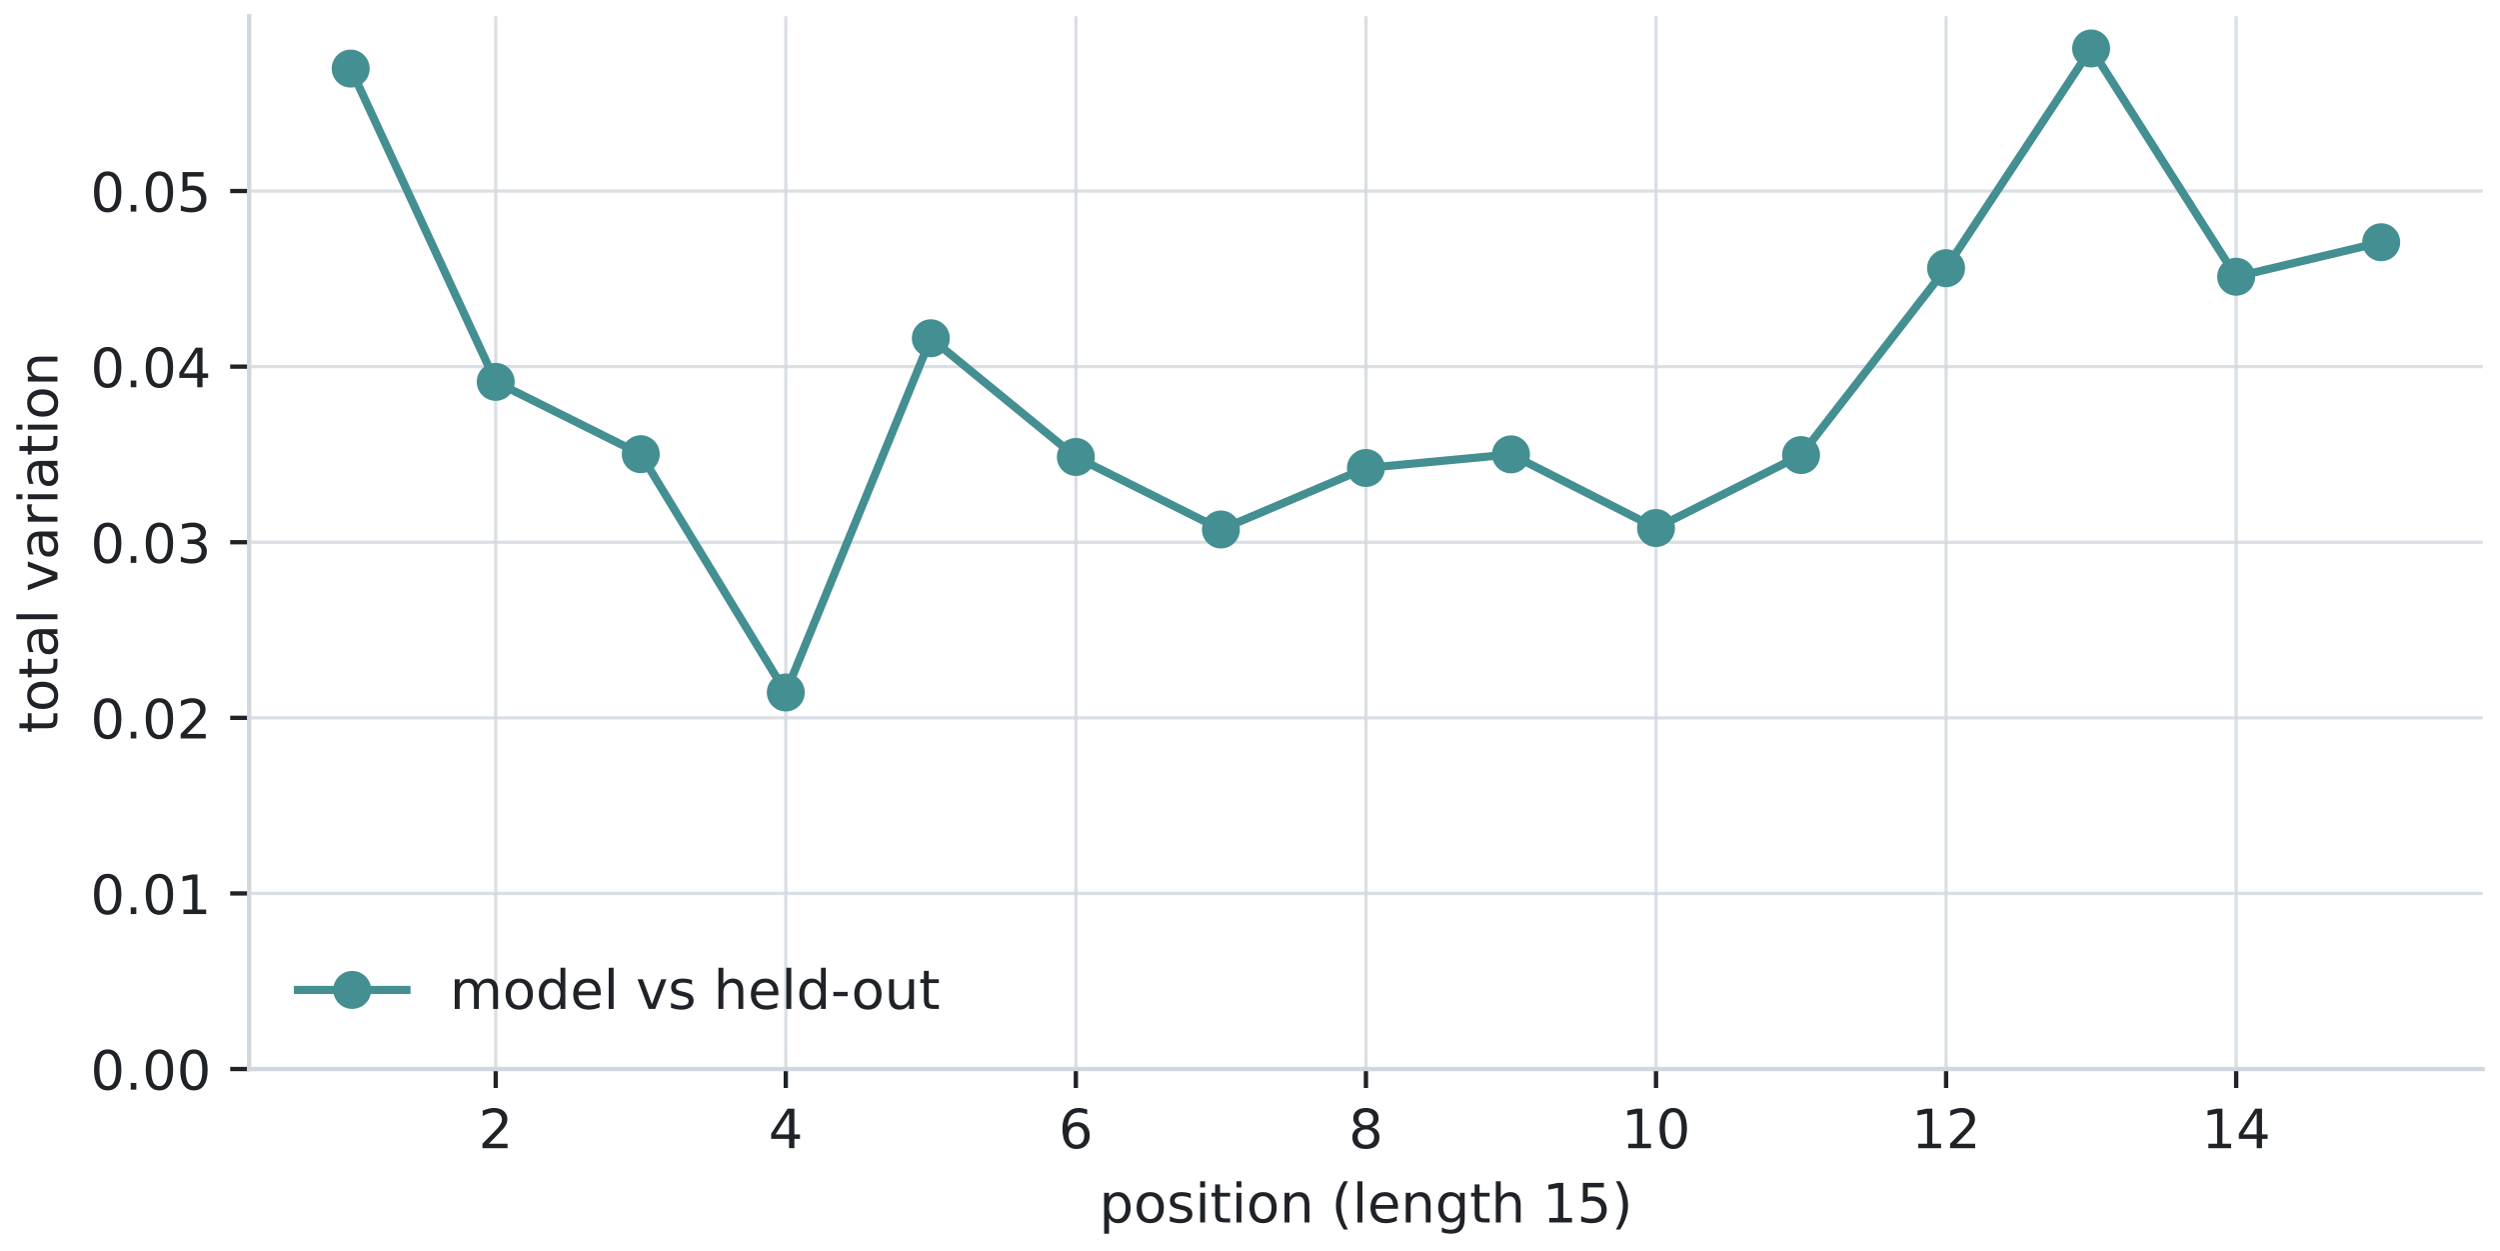
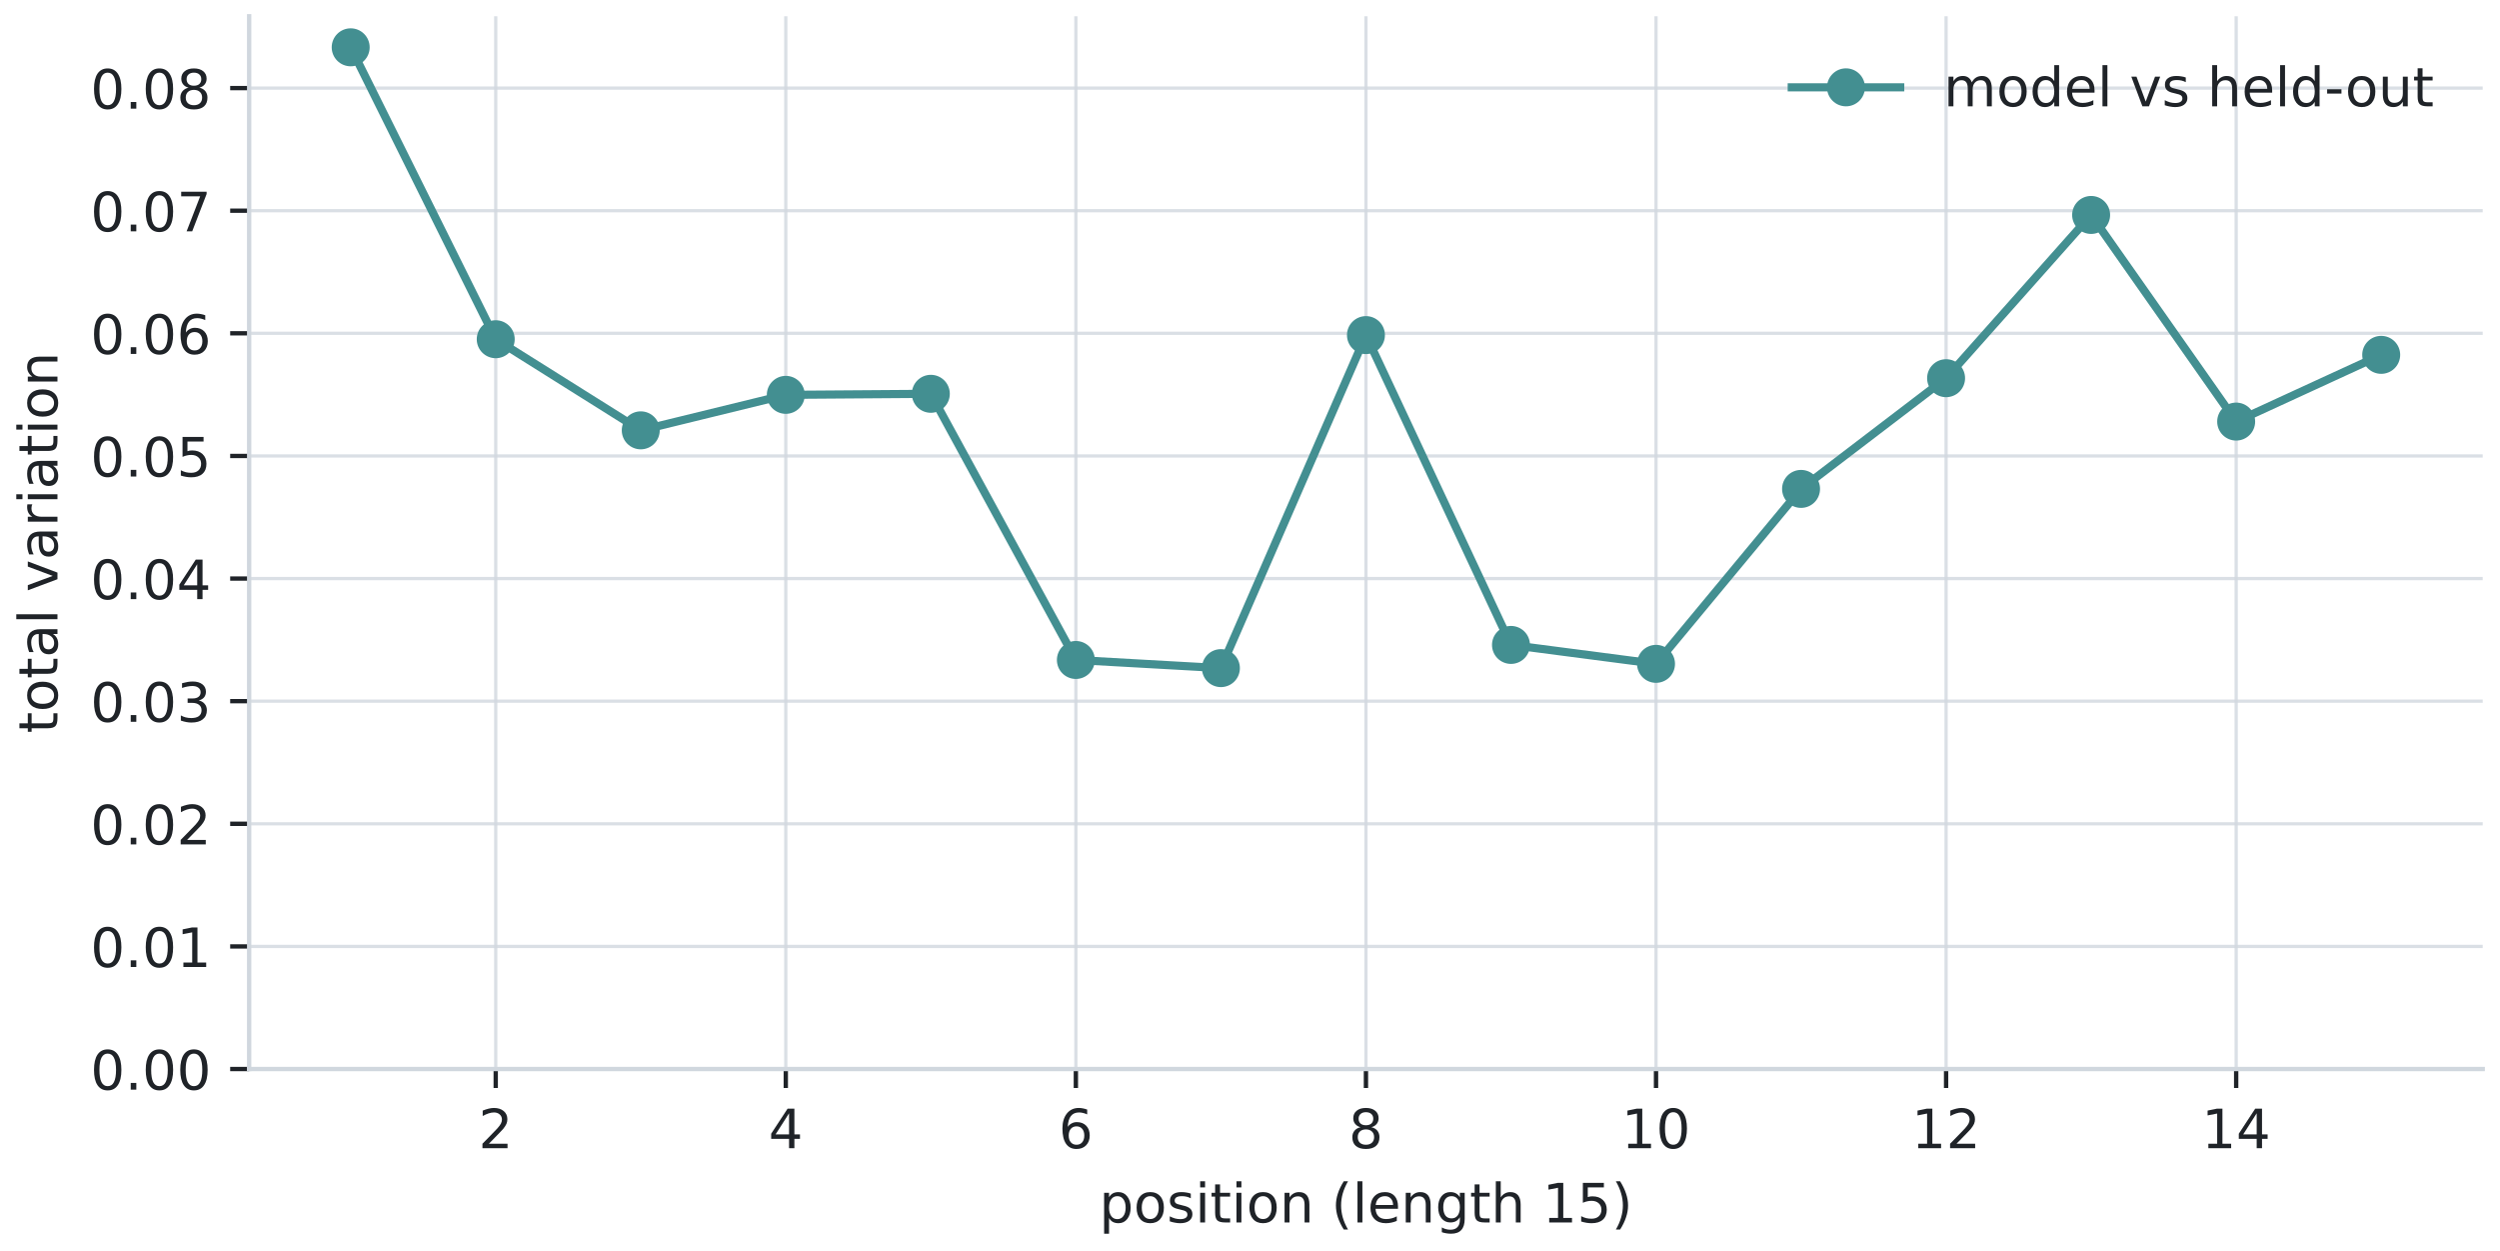
<svg xmlns="http://www.w3.org/2000/svg" xmlns:xlink="http://www.w3.org/1999/xlink" width="460.8pt" height="230.4pt" viewBox="0 0 460.8 230.4" version="1.1">
  <defs>
    <style type="text/css">*{stroke-linejoin: round; stroke-linecap: butt}</style>
  </defs>
  <g id="figure_1">
    <g id="patch_1">
      <path d="M 0 230.4  L 460.8 230.4  L 460.8 0  L 0 0  L 0 230.4  z " style="fill: none; opacity: 0" />
    </g>
    <g id="axes_1">
      <g id="patch_2">
        <path d="M 45.944 197.044  L 457.8 197.044  L 457.8 3  L 45.944 3  L 45.944 197.044  z " style="fill: none" />
      </g>
      <g id="matplotlib.axis_1">
        <g id="xtick_1">
          <g id="line2d_1">
            <path d="M 91.409 197.044  L 91.409 3  " clip-path="url(#p0d9c539e23)" style="fill: none; stroke: #d0d7de; stroke-opacity: 0.8; stroke-width: 0.6; stroke-linecap: square" />
          </g>
          <g id="line2d_2">
            <defs>
              <path id="m43c2935e50" d="M 0 0  L 0 3.5  " style="stroke: #1f2328; stroke-width: 0.8" />
            </defs>
            <g>
              <use xlink:href="#m43c2935e50" x="91.409" y="197.044" style="fill: #1f2328; stroke: #1f2328; stroke-width: 0.8" />
            </g>
          </g>
          <g id="text_1">
            <text style="font-size: 10px; font-family: 'DejaVu Sans', 'Bitstream Vera Sans', 'Computer Modern Sans Serif', 'Lucida Grande', 'Verdana', 'Geneva', 'Lucid', 'Arial', 'Helvetica', 'Avant Garde', sans-serif; text-anchor: middle; fill: #1f2328" x="91.409" y="211.642" transform="rotate(-0 91.40859 211.6419)">2</text>
          </g>
        </g>
        <g id="xtick_2">
          <g id="line2d_3">
            <path d="M 144.896 197.044  L 144.896 3  " clip-path="url(#p0d9c539e23)" style="fill: none; stroke: #d0d7de; stroke-opacity: 0.8; stroke-width: 0.6; stroke-linecap: square" />
          </g>
          <g id="line2d_4">
            <g>
              <use xlink:href="#m43c2935e50" x="144.896" y="197.044" style="fill: #1f2328; stroke: #1f2328; stroke-width: 0.8" />
            </g>
          </g>
          <g id="text_2">
            <text style="font-size: 10px; font-family: 'DejaVu Sans', 'Bitstream Vera Sans', 'Computer Modern Sans Serif', 'Lucida Grande', 'Verdana', 'Geneva', 'Lucid', 'Arial', 'Helvetica', 'Avant Garde', sans-serif; text-anchor: middle; fill: #1f2328" x="144.896" y="211.642" transform="rotate(-0 144.8964 211.6419)">4</text>
          </g>
        </g>
        <g id="xtick_3">
          <g id="line2d_5">
            <path d="M 198.384 197.044  L 198.384 3  " clip-path="url(#p0d9c539e23)" style="fill: none; stroke: #d0d7de; stroke-opacity: 0.8; stroke-width: 0.6; stroke-linecap: square" />
          </g>
          <g id="line2d_6">
            <g>
              <use xlink:href="#m43c2935e50" x="198.384" y="197.044" style="fill: #1f2328; stroke: #1f2328; stroke-width: 0.8" />
            </g>
          </g>
          <g id="text_3">
            <text style="font-size: 10px; font-family: 'DejaVu Sans', 'Bitstream Vera Sans', 'Computer Modern Sans Serif', 'Lucida Grande', 'Verdana', 'Geneva', 'Lucid', 'Arial', 'Helvetica', 'Avant Garde', sans-serif; text-anchor: middle; fill: #1f2328" x="198.384" y="211.642" transform="rotate(-0 198.3841 211.6419)">6</text>
          </g>
        </g>
        <g id="xtick_4">
          <g id="line2d_7">
            <path d="M 251.872 197.044  L 251.872 3  " clip-path="url(#p0d9c539e23)" style="fill: none; stroke: #d0d7de; stroke-opacity: 0.8; stroke-width: 0.6; stroke-linecap: square" />
          </g>
          <g id="line2d_8">
            <g>
              <use xlink:href="#m43c2935e50" x="251.872" y="197.044" style="fill: #1f2328; stroke: #1f2328; stroke-width: 0.8" />
            </g>
          </g>
          <g id="text_4">
            <text style="font-size: 10px; font-family: 'DejaVu Sans', 'Bitstream Vera Sans', 'Computer Modern Sans Serif', 'Lucida Grande', 'Verdana', 'Geneva', 'Lucid', 'Arial', 'Helvetica', 'Avant Garde', sans-serif; text-anchor: middle; fill: #1f2328" x="251.872" y="211.642" transform="rotate(-0 251.8719 211.6419)">8</text>
          </g>
        </g>
        <g id="xtick_5">
          <g id="line2d_9">
            <path d="M 305.36 197.044  L 305.36 3  " clip-path="url(#p0d9c539e23)" style="fill: none; stroke: #d0d7de; stroke-opacity: 0.8; stroke-width: 0.6; stroke-linecap: square" />
          </g>
          <g id="line2d_10">
            <g>
              <use xlink:href="#m43c2935e50" x="305.36" y="197.044" style="fill: #1f2328; stroke: #1f2328; stroke-width: 0.8" />
            </g>
          </g>
          <g id="text_5">
            <text style="font-size: 10px; font-family: 'DejaVu Sans', 'Bitstream Vera Sans', 'Computer Modern Sans Serif', 'Lucida Grande', 'Verdana', 'Geneva', 'Lucid', 'Arial', 'Helvetica', 'Avant Garde', sans-serif; text-anchor: middle; fill: #1f2328" x="305.36" y="211.642" transform="rotate(-0 305.3596 211.6419)">10</text>
          </g>
        </g>
        <g id="xtick_6">
          <g id="line2d_11">
            <path d="M 358.847 197.044  L 358.847 3  " clip-path="url(#p0d9c539e23)" style="fill: none; stroke: #d0d7de; stroke-opacity: 0.8; stroke-width: 0.6; stroke-linecap: square" />
          </g>
          <g id="line2d_12">
            <g>
              <use xlink:href="#m43c2935e50" x="358.847" y="197.044" style="fill: #1f2328; stroke: #1f2328; stroke-width: 0.8" />
            </g>
          </g>
          <g id="text_6">
            <text style="font-size: 10px; font-family: 'DejaVu Sans', 'Bitstream Vera Sans', 'Computer Modern Sans Serif', 'Lucida Grande', 'Verdana', 'Geneva', 'Lucid', 'Arial', 'Helvetica', 'Avant Garde', sans-serif; text-anchor: middle; fill: #1f2328" x="358.847" y="211.642" transform="rotate(-0 358.8474 211.6419)">12</text>
          </g>
        </g>
        <g id="xtick_7">
          <g id="line2d_13">
            <path d="M 412.335 197.044  L 412.335 3  " clip-path="url(#p0d9c539e23)" style="fill: none; stroke: #d0d7de; stroke-opacity: 0.8; stroke-width: 0.6; stroke-linecap: square" />
          </g>
          <g id="line2d_14">
            <g>
              <use xlink:href="#m43c2935e50" x="412.335" y="197.044" style="fill: #1f2328; stroke: #1f2328; stroke-width: 0.8" />
            </g>
          </g>
          <g id="text_7">
            <text style="font-size: 10px; font-family: 'DejaVu Sans', 'Bitstream Vera Sans', 'Computer Modern Sans Serif', 'Lucida Grande', 'Verdana', 'Geneva', 'Lucid', 'Arial', 'Helvetica', 'Avant Garde', sans-serif; text-anchor: middle; fill: #1f2328" x="412.335" y="211.642" transform="rotate(-0 412.3352 211.6419)">14</text>
          </g>
        </g>
        <g id="text_8">
          <text style="font-size: 10px; font-family: 'DejaVu Sans', 'Bitstream Vera Sans', 'Computer Modern Sans Serif', 'Lucida Grande', 'Verdana', 'Geneva', 'Lucid', 'Arial', 'Helvetica', 'Avant Garde', sans-serif; text-anchor: middle; fill: #1f2328" x="251.872" y="225.32" transform="rotate(-0 251.8719 225.3201)">position (length 15)</text>
        </g>
      </g>
      <g id="matplotlib.axis_2">
        <g id="ytick_1">
          <g id="line2d_15">
            <path d="M 45.944 197.044  L 457.8 197.044  " clip-path="url(#p0d9c539e23)" style="fill: none; stroke: #d0d7de; stroke-opacity: 0.8; stroke-width: 0.6; stroke-linecap: square" />
          </g>
          <g id="line2d_16">
            <defs>
              <path id="m2cf16530e7" d="M 0 0  L -3.5 0  " style="stroke: #1f2328; stroke-width: 0.8" />
            </defs>
            <g>
              <use xlink:href="#m2cf16530e7" x="45.944" y="197.044" style="fill: #1f2328; stroke: #1f2328; stroke-width: 0.8" />
            </g>
          </g>
          <g id="text_9">
            <text style="font-size: 10px; font-family: 'DejaVu Sans', 'Bitstream Vera Sans', 'Computer Modern Sans Serif', 'Lucida Grande', 'Verdana', 'Geneva', 'Lucid', 'Arial', 'Helvetica', 'Avant Garde', sans-serif; text-anchor: end; fill: #1f2328" x="38.944" y="200.843" transform="rotate(-0 38.94399 200.8427)">0.00</text>
          </g>
        </g>
        <g id="ytick_2">
          <g id="line2d_17">
-             <path d="M 45.944 164.677  L 457.8 164.677  " clip-path="url(#p0d9c539e23)" style="fill: none; stroke: #d0d7de; stroke-opacity: 0.8; stroke-width: 0.6; stroke-linecap: square" />
+             <path d="M 45.944 174.443  L 457.8 174.443  " clip-path="url(#p0d9c539e23)" style="fill: none; stroke: #d0d7de; stroke-opacity: 0.8; stroke-width: 0.6; stroke-linecap: square" />
          </g>
          <g id="line2d_18">
            <g>
-               <use xlink:href="#m2cf16530e7" x="45.944" y="164.677" style="fill: #1f2328; stroke: #1f2328; stroke-width: 0.8" />
+               <use xlink:href="#m2cf16530e7" x="45.944" y="174.443" style="fill: #1f2328; stroke: #1f2328; stroke-width: 0.8" />
            </g>
          </g>
          <g id="text_10">
-             <text style="font-size: 10px; font-family: 'DejaVu Sans', 'Bitstream Vera Sans', 'Computer Modern Sans Serif', 'Lucida Grande', 'Verdana', 'Geneva', 'Lucid', 'Arial', 'Helvetica', 'Avant Garde', sans-serif; text-anchor: end; fill: #1f2328" x="38.944" y="168.476" transform="rotate(-0 38.94399 168.4758)">0.01</text>
+             <text style="font-size: 10px; font-family: 'DejaVu Sans', 'Bitstream Vera Sans', 'Computer Modern Sans Serif', 'Lucida Grande', 'Verdana', 'Geneva', 'Lucid', 'Arial', 'Helvetica', 'Avant Garde', sans-serif; text-anchor: end; fill: #1f2328" x="38.944" y="178.242" transform="rotate(-0 38.94399 178.2417)">0.01</text>
          </g>
        </g>
        <g id="ytick_3">
          <g id="line2d_19">
-             <path d="M 45.944 132.31  L 457.8 132.31  " clip-path="url(#p0d9c539e23)" style="fill: none; stroke: #d0d7de; stroke-opacity: 0.8; stroke-width: 0.6; stroke-linecap: square" />
+             <path d="M 45.944 151.842  L 457.8 151.842  " clip-path="url(#p0d9c539e23)" style="fill: none; stroke: #d0d7de; stroke-opacity: 0.8; stroke-width: 0.6; stroke-linecap: square" />
          </g>
          <g id="line2d_20">
            <g>
-               <use xlink:href="#m2cf16530e7" x="45.944" y="132.31" style="fill: #1f2328; stroke: #1f2328; stroke-width: 0.8" />
+               <use xlink:href="#m2cf16530e7" x="45.944" y="151.842" style="fill: #1f2328; stroke: #1f2328; stroke-width: 0.8" />
            </g>
          </g>
          <g id="text_11">
-             <text style="font-size: 10px; font-family: 'DejaVu Sans', 'Bitstream Vera Sans', 'Computer Modern Sans Serif', 'Lucida Grande', 'Verdana', 'Geneva', 'Lucid', 'Arial', 'Helvetica', 'Avant Garde', sans-serif; text-anchor: end; fill: #1f2328" x="38.944" y="136.109" transform="rotate(-0 38.94399 136.1089)">0.02</text>
+             <text style="font-size: 10px; font-family: 'DejaVu Sans', 'Bitstream Vera Sans', 'Computer Modern Sans Serif', 'Lucida Grande', 'Verdana', 'Geneva', 'Lucid', 'Arial', 'Helvetica', 'Avant Garde', sans-serif; text-anchor: end; fill: #1f2328" x="38.944" y="155.641" transform="rotate(-0 38.94399 155.6408)">0.02</text>
          </g>
        </g>
        <g id="ytick_4">
          <g id="line2d_21">
-             <path d="M 45.944 99.943  L 457.8 99.943  " clip-path="url(#p0d9c539e23)" style="fill: none; stroke: #d0d7de; stroke-opacity: 0.8; stroke-width: 0.6; stroke-linecap: square" />
+             <path d="M 45.944 129.241  L 457.8 129.241  " clip-path="url(#p0d9c539e23)" style="fill: none; stroke: #d0d7de; stroke-opacity: 0.8; stroke-width: 0.6; stroke-linecap: square" />
          </g>
          <g id="line2d_22">
            <g>
-               <use xlink:href="#m2cf16530e7" x="45.944" y="99.943" style="fill: #1f2328; stroke: #1f2328; stroke-width: 0.8" />
+               <use xlink:href="#m2cf16530e7" x="45.944" y="129.241" style="fill: #1f2328; stroke: #1f2328; stroke-width: 0.8" />
            </g>
          </g>
          <g id="text_12">
-             <text style="font-size: 10px; font-family: 'DejaVu Sans', 'Bitstream Vera Sans', 'Computer Modern Sans Serif', 'Lucida Grande', 'Verdana', 'Geneva', 'Lucid', 'Arial', 'Helvetica', 'Avant Garde', sans-serif; text-anchor: end; fill: #1f2328" x="38.944" y="103.742" transform="rotate(-0 38.94399 103.7419)">0.03</text>
+             <text style="font-size: 10px; font-family: 'DejaVu Sans', 'Bitstream Vera Sans', 'Computer Modern Sans Serif', 'Lucida Grande', 'Verdana', 'Geneva', 'Lucid', 'Arial', 'Helvetica', 'Avant Garde', sans-serif; text-anchor: end; fill: #1f2328" x="38.944" y="133.04" transform="rotate(-0 38.94399 133.0398)">0.03</text>
          </g>
        </g>
        <g id="ytick_5">
          <g id="line2d_23">
-             <path d="M 45.944 67.576  L 457.8 67.576  " clip-path="url(#p0d9c539e23)" style="fill: none; stroke: #d0d7de; stroke-opacity: 0.8; stroke-width: 0.6; stroke-linecap: square" />
+             <path d="M 45.944 106.64  L 457.8 106.64  " clip-path="url(#p0d9c539e23)" style="fill: none; stroke: #d0d7de; stroke-opacity: 0.8; stroke-width: 0.6; stroke-linecap: square" />
          </g>
          <g id="line2d_24">
            <g>
-               <use xlink:href="#m2cf16530e7" x="45.944" y="67.576" style="fill: #1f2328; stroke: #1f2328; stroke-width: 0.8" />
+               <use xlink:href="#m2cf16530e7" x="45.944" y="106.64" style="fill: #1f2328; stroke: #1f2328; stroke-width: 0.8" />
            </g>
          </g>
          <g id="text_13">
-             <text style="font-size: 10px; font-family: 'DejaVu Sans', 'Bitstream Vera Sans', 'Computer Modern Sans Serif', 'Lucida Grande', 'Verdana', 'Geneva', 'Lucid', 'Arial', 'Helvetica', 'Avant Garde', sans-serif; text-anchor: end; fill: #1f2328" x="38.944" y="71.375" transform="rotate(-0 38.94399 71.375)">0.04</text>
+             <text style="font-size: 10px; font-family: 'DejaVu Sans', 'Bitstream Vera Sans', 'Computer Modern Sans Serif', 'Lucida Grande', 'Verdana', 'Geneva', 'Lucid', 'Arial', 'Helvetica', 'Avant Garde', sans-serif; text-anchor: end; fill: #1f2328" x="38.944" y="110.439" transform="rotate(-0 38.94399 110.4388)">0.04</text>
          </g>
        </g>
        <g id="ytick_6">
          <g id="line2d_25">
-             <path d="M 45.944 35.209  L 457.8 35.209  " clip-path="url(#p0d9c539e23)" style="fill: none; stroke: #d0d7de; stroke-opacity: 0.8; stroke-width: 0.6; stroke-linecap: square" />
+             <path d="M 45.944 84.039  L 457.8 84.039  " clip-path="url(#p0d9c539e23)" style="fill: none; stroke: #d0d7de; stroke-opacity: 0.8; stroke-width: 0.6; stroke-linecap: square" />
          </g>
          <g id="line2d_26">
            <g>
-               <use xlink:href="#m2cf16530e7" x="45.944" y="35.209" style="fill: #1f2328; stroke: #1f2328; stroke-width: 0.8" />
+               <use xlink:href="#m2cf16530e7" x="45.944" y="84.039" style="fill: #1f2328; stroke: #1f2328; stroke-width: 0.8" />
            </g>
          </g>
          <g id="text_14">
-             <text style="font-size: 10px; font-family: 'DejaVu Sans', 'Bitstream Vera Sans', 'Computer Modern Sans Serif', 'Lucida Grande', 'Verdana', 'Geneva', 'Lucid', 'Arial', 'Helvetica', 'Avant Garde', sans-serif; text-anchor: end; fill: #1f2328" x="38.944" y="39.008" transform="rotate(-0 38.94399 39.00807)">0.05</text>
-           </g>
-         </g>
-         <g id="text_15">
+             <text style="font-size: 10px; font-family: 'DejaVu Sans', 'Bitstream Vera Sans', 'Computer Modern Sans Serif', 'Lucida Grande', 'Verdana', 'Geneva', 'Lucid', 'Arial', 'Helvetica', 'Avant Garde', sans-serif; text-anchor: end; fill: #1f2328" x="38.944" y="87.838" transform="rotate(-0 38.94399 87.83783)">0.05</text>
+           </g>
+         </g>
+         <g id="ytick_7">
+           <g id="line2d_27">
+             <path d="M 45.944 61.438  L 457.8 61.438  " clip-path="url(#p0d9c539e23)" style="fill: none; stroke: #d0d7de; stroke-opacity: 0.8; stroke-width: 0.6; stroke-linecap: square" />
+           </g>
+           <g id="line2d_28">
+             <g>
+               <use xlink:href="#m2cf16530e7" x="45.944" y="61.438" style="fill: #1f2328; stroke: #1f2328; stroke-width: 0.8" />
+             </g>
+           </g>
+           <g id="text_15">
+             <text style="font-size: 10px; font-family: 'DejaVu Sans', 'Bitstream Vera Sans', 'Computer Modern Sans Serif', 'Lucida Grande', 'Verdana', 'Geneva', 'Lucid', 'Arial', 'Helvetica', 'Avant Garde', sans-serif; text-anchor: end; fill: #1f2328" x="38.944" y="65.237" transform="rotate(-0 38.94399 65.23686)">0.06</text>
+           </g>
+         </g>
+         <g id="ytick_8">
+           <g id="line2d_29">
+             <path d="M 45.944 38.837  L 457.8 38.837  " clip-path="url(#p0d9c539e23)" style="fill: none; stroke: #d0d7de; stroke-opacity: 0.8; stroke-width: 0.6; stroke-linecap: square" />
+           </g>
+           <g id="line2d_30">
+             <g>
+               <use xlink:href="#m2cf16530e7" x="45.944" y="38.837" style="fill: #1f2328; stroke: #1f2328; stroke-width: 0.8" />
+             </g>
+           </g>
+           <g id="text_16">
+             <text style="font-size: 10px; font-family: 'DejaVu Sans', 'Bitstream Vera Sans', 'Computer Modern Sans Serif', 'Lucida Grande', 'Verdana', 'Geneva', 'Lucid', 'Arial', 'Helvetica', 'Avant Garde', sans-serif; text-anchor: end; fill: #1f2328" x="38.944" y="42.636" transform="rotate(-0 38.94399 42.63588)">0.07</text>
+           </g>
+         </g>
+         <g id="ytick_9">
+           <g id="line2d_31">
+             <path d="M 45.944 16.236  L 457.8 16.236  " clip-path="url(#p0d9c539e23)" style="fill: none; stroke: #d0d7de; stroke-opacity: 0.8; stroke-width: 0.6; stroke-linecap: square" />
+           </g>
+           <g id="line2d_32">
+             <g>
+               <use xlink:href="#m2cf16530e7" x="45.944" y="16.236" style="fill: #1f2328; stroke: #1f2328; stroke-width: 0.8" />
+             </g>
+           </g>
+           <g id="text_17">
+             <text style="font-size: 10px; font-family: 'DejaVu Sans', 'Bitstream Vera Sans', 'Computer Modern Sans Serif', 'Lucida Grande', 'Verdana', 'Geneva', 'Lucid', 'Arial', 'Helvetica', 'Avant Garde', sans-serif; text-anchor: end; fill: #1f2328" x="38.944" y="20.035" transform="rotate(-0 38.94399 20.0349)">0.08</text>
+           </g>
+         </g>
+         <g id="text_18">
          <text style="font-size: 10px; font-family: 'DejaVu Sans', 'Bitstream Vera Sans', 'Computer Modern Sans Serif', 'Lucida Grande', 'Verdana', 'Geneva', 'Lucid', 'Arial', 'Helvetica', 'Avant Garde', sans-serif; text-anchor: middle; fill: #1f2328" x="10.599" y="100.022" transform="rotate(-90 10.59868 100.0219)">total variation</text>
        </g>
      </g>
-       <g id="line2d_27">
-         <path d="M 64.665 12.644  L 91.409 70.388  L 118.152 83.72  L 144.896 127.639  L 171.64 62.348  L 198.384 84.228  L 225.128 97.595  L 251.872 86.261  L 278.616 83.752  L 305.36 97.326  L 332.104 83.878  L 358.847 49.434  L 385.591 8.935  L 412.335 51.007  L 439.079 44.649  " clip-path="url(#p0d9c539e23)" style="fill: none; stroke: #438f91; stroke-width: 1.5; stroke-linecap: square" />
+       <g id="line2d_33">
+         <path d="M 64.665 8.722  L 91.409 62.527  L 118.152 79.321  L 144.896 72.78  L 171.64 72.587  L 198.384 121.647  L 225.128 123.149  L 251.872 61.767  L 278.616 118.873  L 305.36 122.362  L 332.104 90.115  L 358.847 69.709  L 385.591 39.62  L 412.335 77.707  L 439.079 65.407  " clip-path="url(#p0d9c539e23)" style="fill: none; stroke: #438f91; stroke-width: 1.5; stroke-linecap: square" />
        <defs>
          <path id="mdf0643f232" d="M 0 3  C 0.796 3 1.559 2.684 2.121 2.121  C 2.684 1.559 3 0.796 3 0  C 3 -0.796 2.684 -1.559 2.121 -2.121  C 1.559 -2.684 0.796 -3 0 -3  C -0.796 -3 -1.559 -2.684 -2.121 -2.121  C -2.684 -1.559 -3 -0.796 -3 0  C -3 0.796 -2.684 1.559 -2.121 2.121  C -1.559 2.684 -0.796 3 0 3  z " style="stroke: #438f91" />
        </defs>
        <g clip-path="url(#p0d9c539e23)">
-           <use xlink:href="#mdf0643f232" x="64.665" y="12.644" style="fill: #438f91; stroke: #438f91" />
-           <use xlink:href="#mdf0643f232" x="91.409" y="70.388" style="fill: #438f91; stroke: #438f91" />
-           <use xlink:href="#mdf0643f232" x="118.152" y="83.72" style="fill: #438f91; stroke: #438f91" />
-           <use xlink:href="#mdf0643f232" x="144.896" y="127.639" style="fill: #438f91; stroke: #438f91" />
-           <use xlink:href="#mdf0643f232" x="171.64" y="62.348" style="fill: #438f91; stroke: #438f91" />
-           <use xlink:href="#mdf0643f232" x="198.384" y="84.228" style="fill: #438f91; stroke: #438f91" />
-           <use xlink:href="#mdf0643f232" x="225.128" y="97.595" style="fill: #438f91; stroke: #438f91" />
-           <use xlink:href="#mdf0643f232" x="251.872" y="86.261" style="fill: #438f91; stroke: #438f91" />
-           <use xlink:href="#mdf0643f232" x="278.616" y="83.752" style="fill: #438f91; stroke: #438f91" />
-           <use xlink:href="#mdf0643f232" x="305.36" y="97.326" style="fill: #438f91; stroke: #438f91" />
-           <use xlink:href="#mdf0643f232" x="332.104" y="83.878" style="fill: #438f91; stroke: #438f91" />
-           <use xlink:href="#mdf0643f232" x="358.847" y="49.434" style="fill: #438f91; stroke: #438f91" />
-           <use xlink:href="#mdf0643f232" x="385.591" y="8.935" style="fill: #438f91; stroke: #438f91" />
-           <use xlink:href="#mdf0643f232" x="412.335" y="51.007" style="fill: #438f91; stroke: #438f91" />
-           <use xlink:href="#mdf0643f232" x="439.079" y="44.649" style="fill: #438f91; stroke: #438f91" />
+           <use xlink:href="#mdf0643f232" x="64.665" y="8.722" style="fill: #438f91; stroke: #438f91" />
+           <use xlink:href="#mdf0643f232" x="91.409" y="62.527" style="fill: #438f91; stroke: #438f91" />
+           <use xlink:href="#mdf0643f232" x="118.152" y="79.321" style="fill: #438f91; stroke: #438f91" />
+           <use xlink:href="#mdf0643f232" x="144.896" y="72.78" style="fill: #438f91; stroke: #438f91" />
+           <use xlink:href="#mdf0643f232" x="171.64" y="72.587" style="fill: #438f91; stroke: #438f91" />
+           <use xlink:href="#mdf0643f232" x="198.384" y="121.647" style="fill: #438f91; stroke: #438f91" />
+           <use xlink:href="#mdf0643f232" x="225.128" y="123.149" style="fill: #438f91; stroke: #438f91" />
+           <use xlink:href="#mdf0643f232" x="251.872" y="61.767" style="fill: #438f91; stroke: #438f91" />
+           <use xlink:href="#mdf0643f232" x="278.616" y="118.873" style="fill: #438f91; stroke: #438f91" />
+           <use xlink:href="#mdf0643f232" x="305.36" y="122.362" style="fill: #438f91; stroke: #438f91" />
+           <use xlink:href="#mdf0643f232" x="332.104" y="90.115" style="fill: #438f91; stroke: #438f91" />
+           <use xlink:href="#mdf0643f232" x="358.847" y="69.709" style="fill: #438f91; stroke: #438f91" />
+           <use xlink:href="#mdf0643f232" x="385.591" y="39.62" style="fill: #438f91; stroke: #438f91" />
+           <use xlink:href="#mdf0643f232" x="412.335" y="77.707" style="fill: #438f91; stroke: #438f91" />
+           <use xlink:href="#mdf0643f232" x="439.079" y="65.407" style="fill: #438f91; stroke: #438f91" />
        </g>
      </g>
      <g id="patch_3">
        <path d="M 45.944 197.044  L 45.944 3  " style="fill: none; stroke: #d0d7de; stroke-width: 0.8; stroke-linejoin: miter; stroke-linecap: square" />
      </g>
      <g id="patch_4">
        <path d="M 45.944 197.044  L 457.8 197.044  " style="fill: none; stroke: #d0d7de; stroke-width: 0.8; stroke-linejoin: miter; stroke-linecap: square" />
      </g>
      <g id="legend_1">
-         <g id="line2d_28">
-           <path d="M 54.944 182.464  L 64.944 182.464  L 74.944 182.464  " style="fill: none; stroke: #438f91; stroke-width: 1.5; stroke-linecap: square" />
+         <g id="line2d_34">
+           <path d="M 330.387 16.099  L 340.387 16.099  L 350.387 16.099  " style="fill: none; stroke: #438f91; stroke-width: 1.5; stroke-linecap: square" />
          <g>
-             <use xlink:href="#mdf0643f232" x="64.944" y="182.464" style="fill: #438f91; stroke: #438f91" />
-           </g>
-         </g>
-         <g id="text_16">
-           <text style="font-size: 10px; font-family: 'DejaVu Sans', 'Bitstream Vera Sans', 'Computer Modern Sans Serif', 'Lucida Grande', 'Verdana', 'Geneva', 'Lucid', 'Arial', 'Helvetica', 'Avant Garde', sans-serif; text-anchor: start; fill: #1f2328" x="82.944" y="185.964" transform="rotate(-0 82.94399 185.9638)">model vs held-out</text>
+             <use xlink:href="#mdf0643f232" x="340.387" y="16.099" style="fill: #438f91; stroke: #438f91" />
+           </g>
+         </g>
+         <g id="text_19">
+           <text style="font-size: 10px; font-family: 'DejaVu Sans', 'Bitstream Vera Sans', 'Computer Modern Sans Serif', 'Lucida Grande', 'Verdana', 'Geneva', 'Lucid', 'Arial', 'Helvetica', 'Avant Garde', sans-serif; text-anchor: start; fill: #1f2328" x="358.387" y="19.599" transform="rotate(-0 358.3873 19.59868)">model vs held-out</text>
        </g>
      </g>
    </g>
  </g>
  <defs>
    <clipPath id="p0d9c539e23">
      <rect x="45.944" y="3" width="411.856" height="194.043" />
    </clipPath>
  </defs>
</svg>
